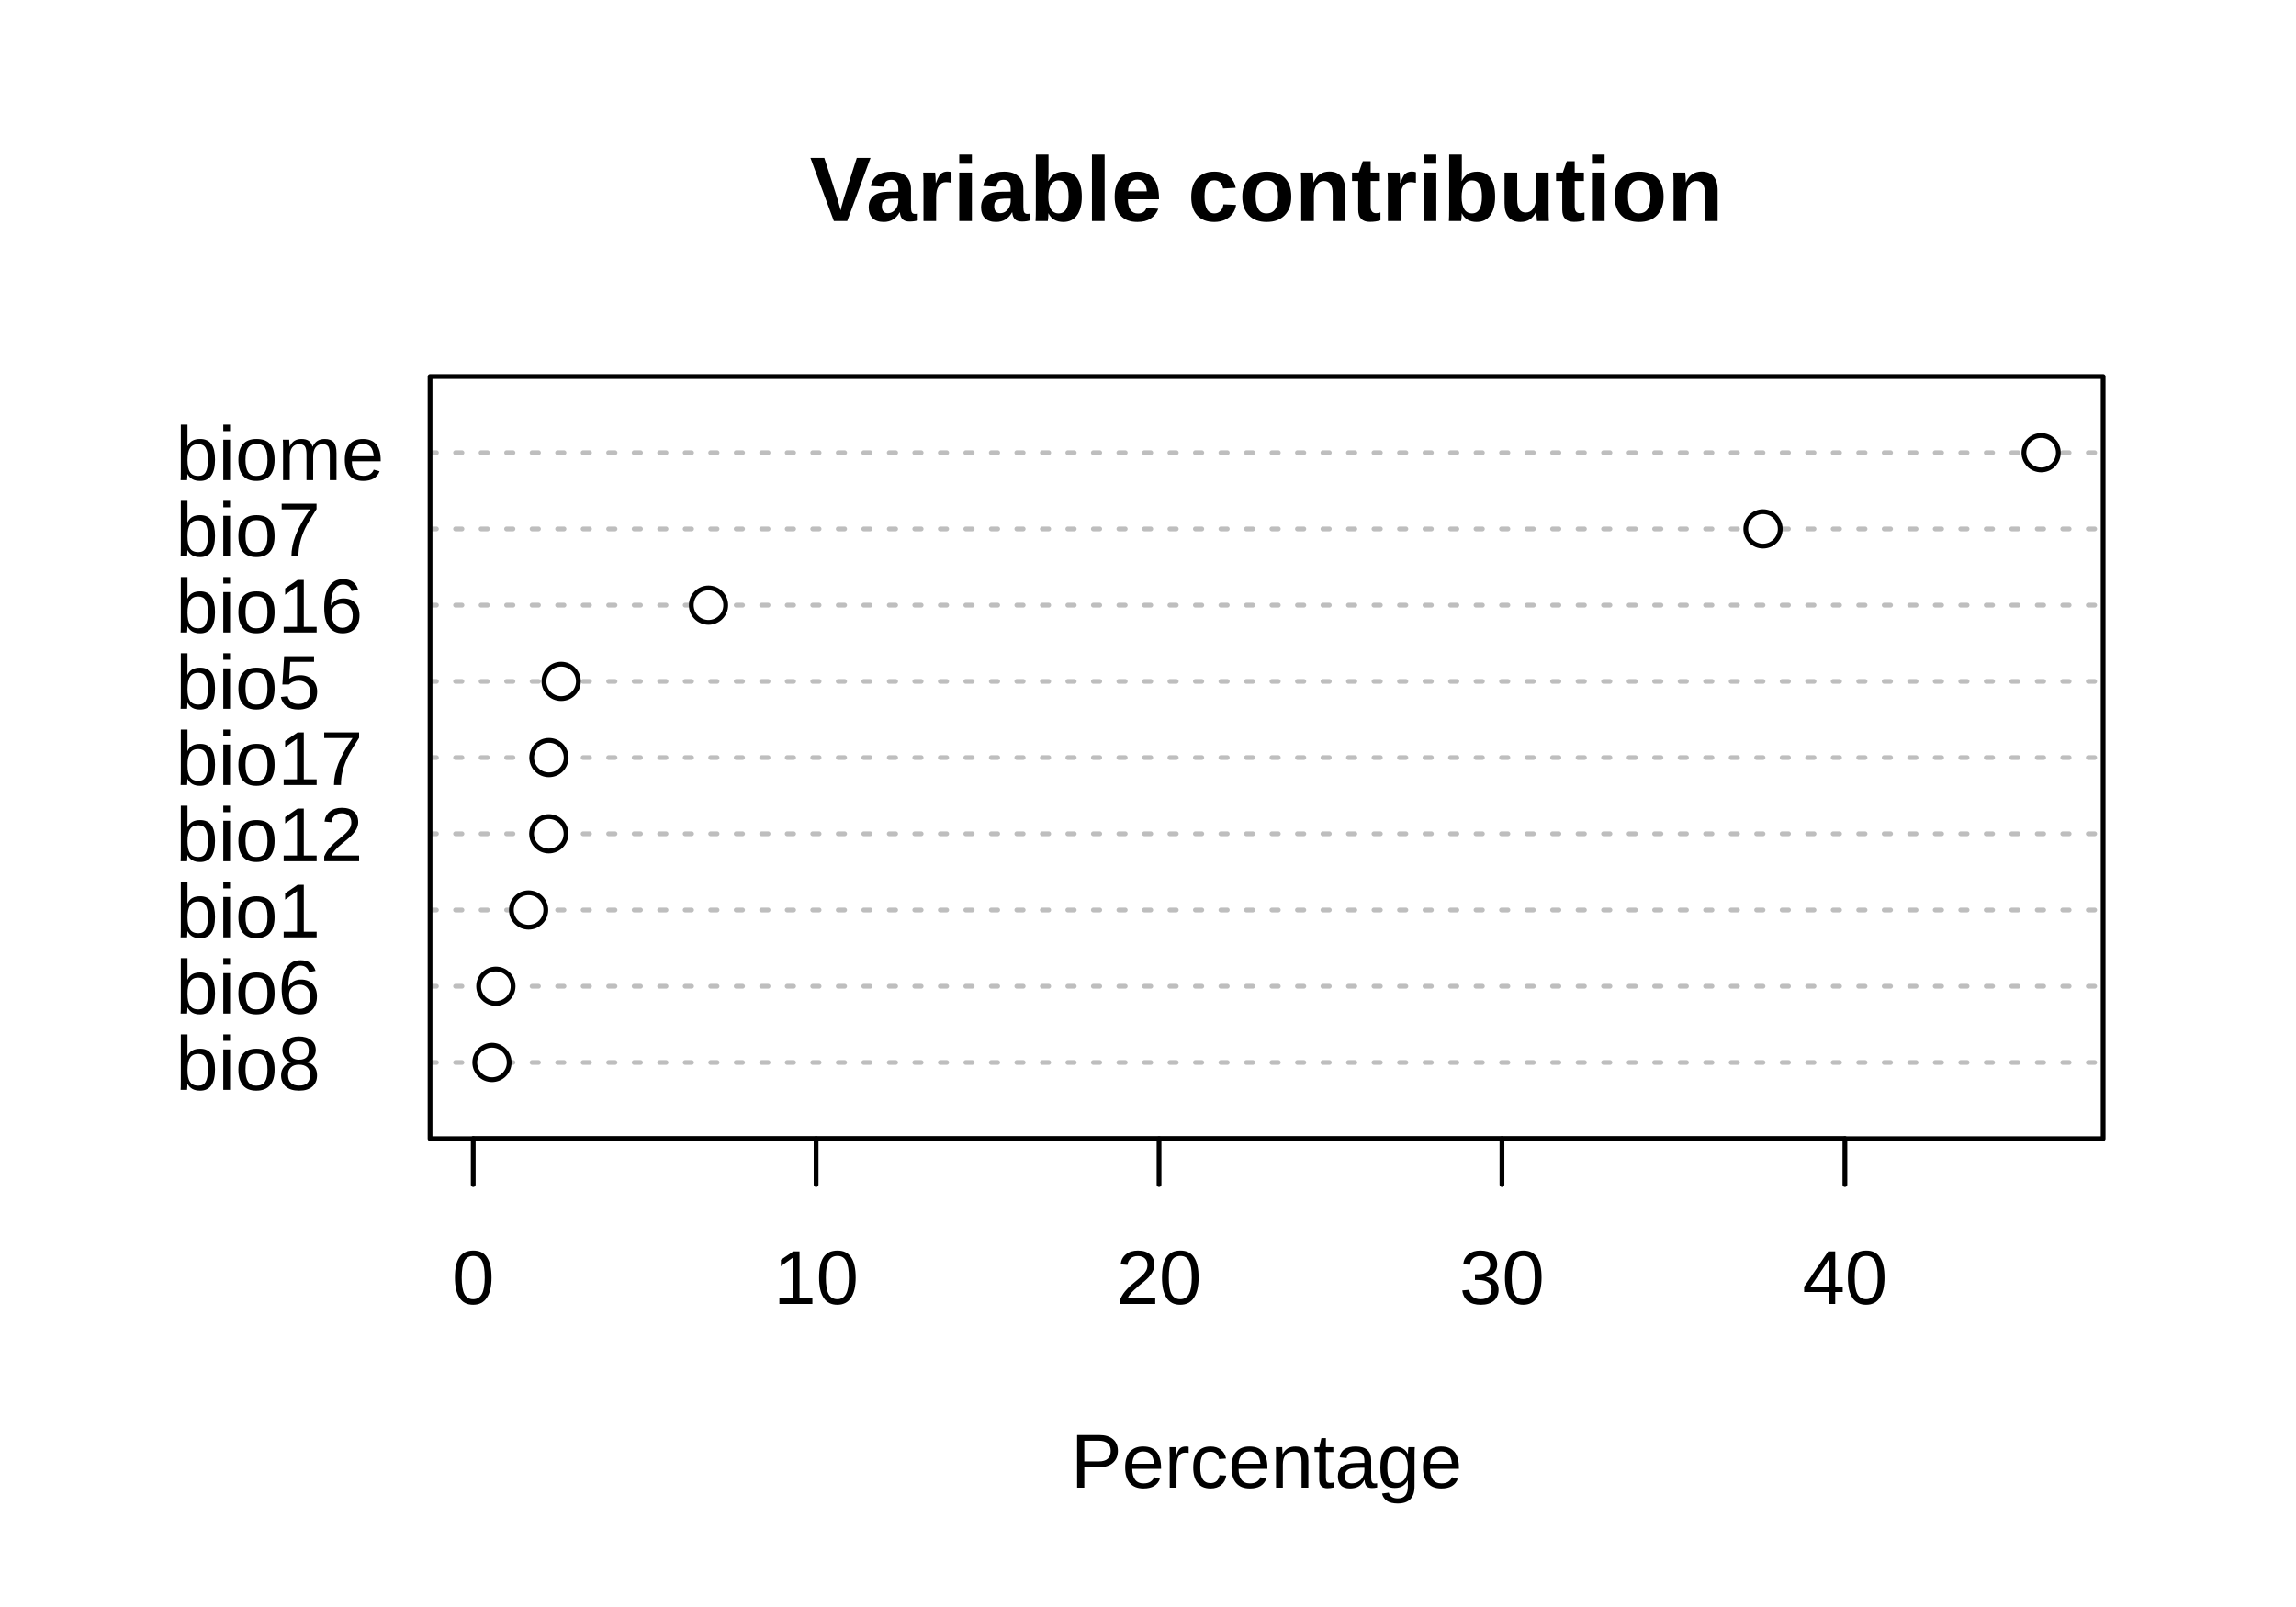
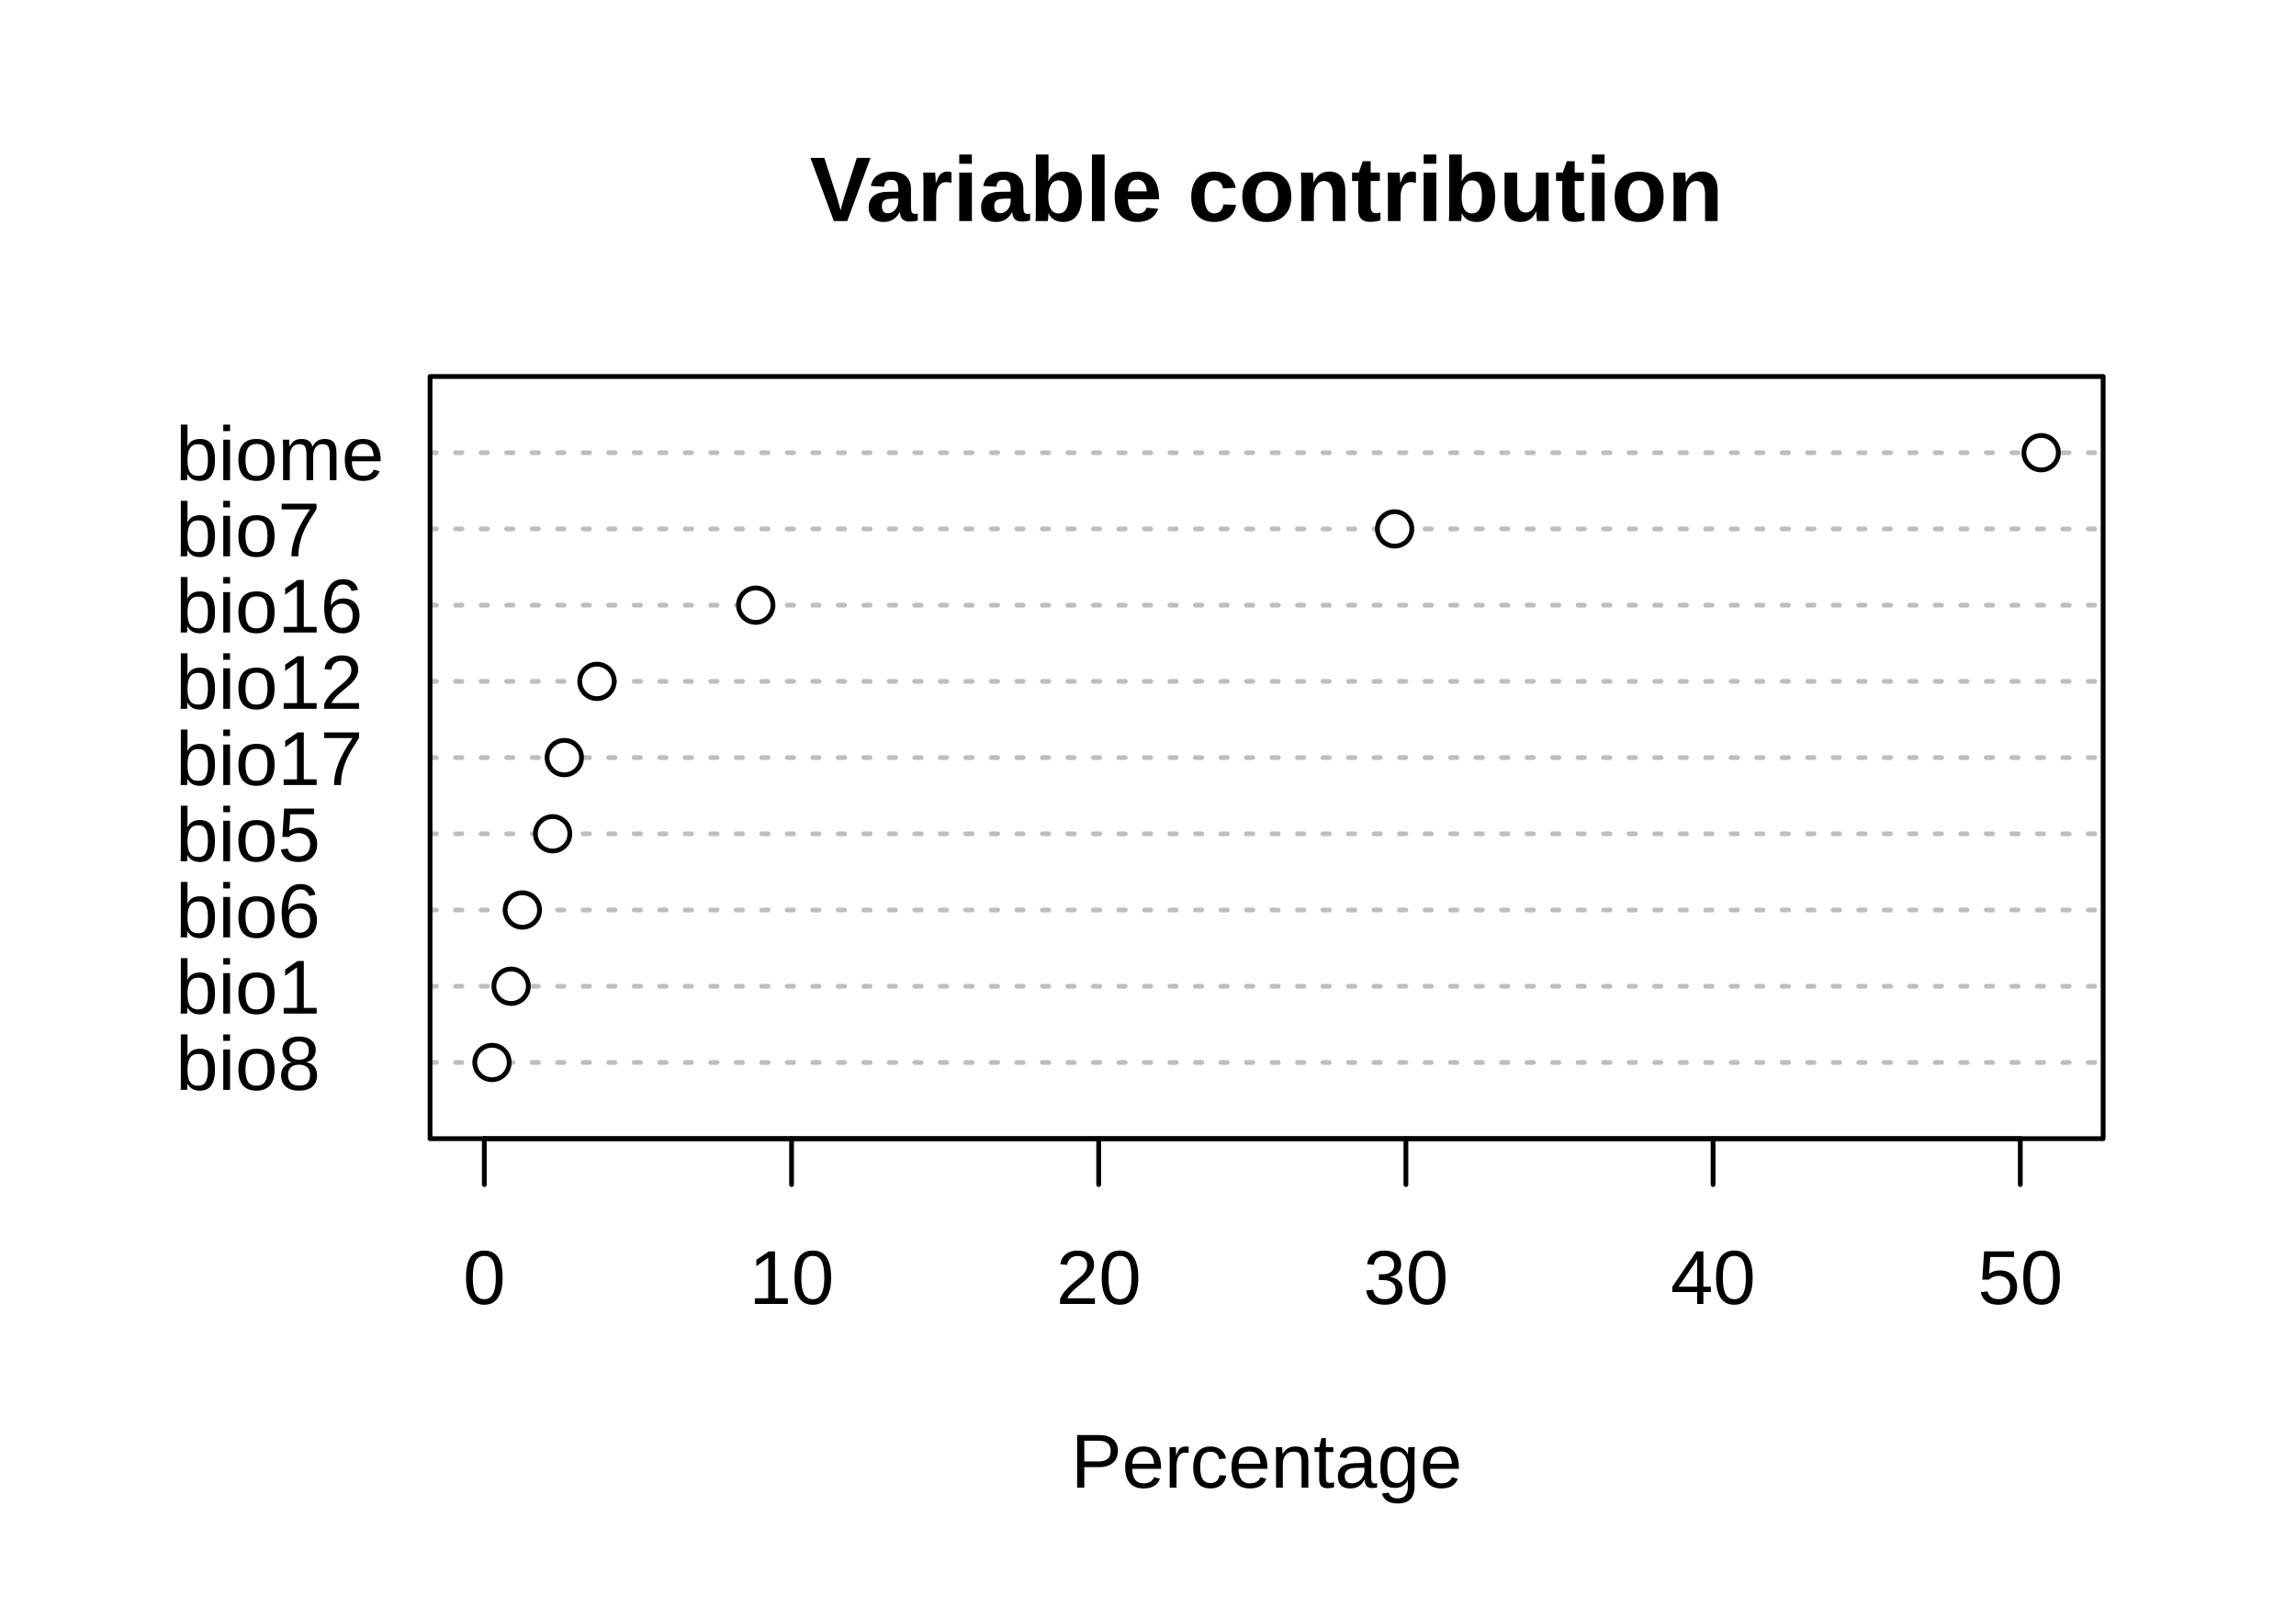
<svg xmlns="http://www.w3.org/2000/svg" width="360.00pt" height="252.00pt" viewBox="0 0 360.00 252.00">
  <g class="svglite">
    <defs>
      <style type="text/css">
    .svglite line, .svglite polyline, .svglite polygon, .svglite path, .svglite rect, .svglite circle {
      fill: none;
      stroke: #000000;
      stroke-linecap: round;
      stroke-linejoin: round;
      stroke-miterlimit: 10.00;
    }
    .svglite text {
      white-space: pre;
    }
    .svglite g.glyphgroup path {
      fill: inherit;
      stroke: none;
    }
  </style>
    </defs>
    <rect width="100%" height="100%" style="stroke: none; fill: #FFFFFF;" />
    <defs>
      <clipPath id="cpMC4wMHwzNjAuMDB8MC4wMHwyNTIuMDA=">
        <rect x="0.00" y="0.00" width="360.00" height="252.00" />
      </clipPath>
    </defs>
    <g clip-path="url(#cpMC4wMHwzNjAuMDB8MC4wMHwyNTIuMDA=)">
      <text x="27.54" y="170.91" style="font-size: 12.00px; font-family: &quot;Arial&quot;;" textLength="22.69px" lengthAdjust="spacingAndGlyphs">bio8</text>
-       <text x="27.54" y="158.95" style="font-size: 12.00px; font-family: &quot;Arial&quot;;" textLength="22.69px" lengthAdjust="spacingAndGlyphs">bio6</text>
-       <text x="27.54" y="147.00" style="font-size: 12.00px; font-family: &quot;Arial&quot;;" textLength="22.69px" lengthAdjust="spacingAndGlyphs">bio1</text>
-       <text x="27.54" y="135.05" style="font-size: 12.00px; font-family: &quot;Arial&quot;;" textLength="29.36px" lengthAdjust="spacingAndGlyphs">bio12</text>
+       <text x="27.54" y="158.95" style="font-size: 12.00px; font-family: &quot;Arial&quot;;" textLength="22.69px" lengthAdjust="spacingAndGlyphs">bio1</text>
+       <text x="27.54" y="147.00" style="font-size: 12.00px; font-family: &quot;Arial&quot;;" textLength="22.69px" lengthAdjust="spacingAndGlyphs">bio6</text>
+       <text x="27.54" y="135.05" style="font-size: 12.00px; font-family: &quot;Arial&quot;;" textLength="22.69px" lengthAdjust="spacingAndGlyphs">bio5</text>
      <text x="27.54" y="123.10" style="font-size: 12.00px; font-family: &quot;Arial&quot;;" textLength="29.36px" lengthAdjust="spacingAndGlyphs">bio17</text>
-       <text x="27.54" y="111.15" style="font-size: 12.00px; font-family: &quot;Arial&quot;;" textLength="22.69px" lengthAdjust="spacingAndGlyphs">bio5</text>
+       <text x="27.54" y="111.15" style="font-size: 12.00px; font-family: &quot;Arial&quot;;" textLength="29.36px" lengthAdjust="spacingAndGlyphs">bio12</text>
      <text x="27.54" y="99.19" style="font-size: 12.00px; font-family: &quot;Arial&quot;;" textLength="29.36px" lengthAdjust="spacingAndGlyphs">bio16</text>
      <text x="27.54" y="87.24" style="font-size: 12.00px; font-family: &quot;Arial&quot;;" textLength="22.69px" lengthAdjust="spacingAndGlyphs">bio7</text>
      <text x="27.54" y="75.29" style="font-size: 12.00px; font-family: &quot;Arial&quot;;" textLength="32.69px" lengthAdjust="spacingAndGlyphs">biome</text>
    </g>
    <defs>
      <clipPath id="cpNjcuNDN8MzI5Ljc2fDU5LjA0fDE3OC41Ng==">
        <rect x="67.43" y="59.04" width="262.33" height="119.52" />
      </clipPath>
    </defs>
    <g clip-path="url(#cpNjcuNDN8MzI5Ljc2fDU5LjA0fDE3OC41Ng==)">
      <line x1="67.43" y1="166.61" x2="329.76" y2="166.61" style="stroke-width: 0.75; stroke: #BEBEBE; stroke-dasharray: 1.00,3.00;" />
      <line x1="67.43" y1="154.66" x2="329.76" y2="154.66" style="stroke-width: 0.75; stroke: #BEBEBE; stroke-dasharray: 1.00,3.00;" />
      <line x1="67.43" y1="142.70" x2="329.76" y2="142.70" style="stroke-width: 0.75; stroke: #BEBEBE; stroke-dasharray: 1.00,3.00;" />
      <line x1="67.43" y1="130.75" x2="329.76" y2="130.75" style="stroke-width: 0.75; stroke: #BEBEBE; stroke-dasharray: 1.00,3.00;" />
      <line x1="67.43" y1="118.80" x2="329.76" y2="118.80" style="stroke-width: 0.75; stroke: #BEBEBE; stroke-dasharray: 1.00,3.00;" />
      <line x1="67.43" y1="106.85" x2="329.76" y2="106.85" style="stroke-width: 0.75; stroke: #BEBEBE; stroke-dasharray: 1.00,3.00;" />
      <line x1="67.43" y1="94.90" x2="329.76" y2="94.90" style="stroke-width: 0.75; stroke: #BEBEBE; stroke-dasharray: 1.00,3.00;" />
      <line x1="67.43" y1="82.94" x2="329.76" y2="82.94" style="stroke-width: 0.75; stroke: #BEBEBE; stroke-dasharray: 1.00,3.00;" />
      <line x1="67.43" y1="70.99" x2="329.76" y2="70.99" style="stroke-width: 0.75; stroke: #BEBEBE; stroke-dasharray: 1.00,3.00;" />
      <circle cx="77.14" cy="166.61" r="2.70" style="stroke-width: 0.75; fill: #FFFFFF;" />
-       <circle cx="77.75" cy="154.66" r="2.70" style="stroke-width: 0.75; fill: #FFFFFF;" />
-       <circle cx="82.88" cy="142.70" r="2.70" style="stroke-width: 0.75; fill: #FFFFFF;" />
-       <circle cx="86.05" cy="130.75" r="2.70" style="stroke-width: 0.75; fill: #FFFFFF;" />
-       <circle cx="86.07" cy="118.80" r="2.70" style="stroke-width: 0.75; fill: #FFFFFF;" />
-       <circle cx="87.99" cy="106.85" r="2.70" style="stroke-width: 0.75; fill: #FFFFFF;" />
-       <circle cx="111.09" cy="94.90" r="2.70" style="stroke-width: 0.75; fill: #FFFFFF;" />
-       <circle cx="276.43" cy="82.94" r="2.70" style="stroke-width: 0.75; fill: #FFFFFF;" />
+       <circle cx="80.14" cy="154.66" r="2.70" style="stroke-width: 0.75; fill: #FFFFFF;" />
+       <circle cx="81.90" cy="142.70" r="2.70" style="stroke-width: 0.75; fill: #FFFFFF;" />
+       <circle cx="86.65" cy="130.75" r="2.70" style="stroke-width: 0.75; fill: #FFFFFF;" />
+       <circle cx="88.48" cy="118.80" r="2.70" style="stroke-width: 0.75; fill: #FFFFFF;" />
+       <circle cx="93.60" cy="106.85" r="2.70" style="stroke-width: 0.75; fill: #FFFFFF;" />
+       <circle cx="118.50" cy="94.90" r="2.70" style="stroke-width: 0.75; fill: #FFFFFF;" />
+       <circle cx="218.67" cy="82.94" r="2.70" style="stroke-width: 0.75; fill: #FFFFFF;" />
      <circle cx="320.04" cy="70.99" r="2.70" style="stroke-width: 0.75; fill: #FFFFFF;" />
    </g>
    <g clip-path="url(#cpMC4wMHwzNjAuMDB8MC4wMHwyNTIuMDA=)">
-       <line x1="74.20" y1="178.56" x2="289.27" y2="178.56" style="stroke-width: 0.75;" />
-       <line x1="74.20" y1="178.56" x2="74.20" y2="185.76" style="stroke-width: 0.75;" />
-       <line x1="127.96" y1="178.56" x2="127.96" y2="185.76" style="stroke-width: 0.75;" />
-       <line x1="181.73" y1="178.56" x2="181.73" y2="185.76" style="stroke-width: 0.75;" />
-       <line x1="235.50" y1="178.56" x2="235.50" y2="185.76" style="stroke-width: 0.75;" />
-       <line x1="289.27" y1="178.56" x2="289.27" y2="185.76" style="stroke-width: 0.75;" />
-       <text x="74.20" y="204.48" text-anchor="middle" style="font-size: 12.00px; font-family: &quot;Arial&quot;;" textLength="6.67px" lengthAdjust="spacingAndGlyphs">0</text>
-       <text x="127.96" y="204.48" text-anchor="middle" style="font-size: 12.00px; font-family: &quot;Arial&quot;;" textLength="13.34px" lengthAdjust="spacingAndGlyphs">10</text>
-       <text x="181.73" y="204.48" text-anchor="middle" style="font-size: 12.00px; font-family: &quot;Arial&quot;;" textLength="13.34px" lengthAdjust="spacingAndGlyphs">20</text>
-       <text x="235.50" y="204.48" text-anchor="middle" style="font-size: 12.00px; font-family: &quot;Arial&quot;;" textLength="13.34px" lengthAdjust="spacingAndGlyphs">30</text>
-       <text x="289.27" y="204.48" text-anchor="middle" style="font-size: 12.00px; font-family: &quot;Arial&quot;;" textLength="13.34px" lengthAdjust="spacingAndGlyphs">40</text>
+       <line x1="75.94" y1="178.56" x2="316.77" y2="178.56" style="stroke-width: 0.75;" />
+       <line x1="75.94" y1="178.56" x2="75.94" y2="185.76" style="stroke-width: 0.75;" />
+       <line x1="124.11" y1="178.56" x2="124.11" y2="185.76" style="stroke-width: 0.75;" />
+       <line x1="172.27" y1="178.56" x2="172.27" y2="185.76" style="stroke-width: 0.75;" />
+       <line x1="220.44" y1="178.56" x2="220.44" y2="185.76" style="stroke-width: 0.75;" />
+       <line x1="268.60" y1="178.56" x2="268.60" y2="185.76" style="stroke-width: 0.75;" />
+       <line x1="316.77" y1="178.56" x2="316.77" y2="185.76" style="stroke-width: 0.75;" />
+       <text x="75.94" y="204.48" text-anchor="middle" style="font-size: 12.00px; font-family: &quot;Arial&quot;;" textLength="6.67px" lengthAdjust="spacingAndGlyphs">0</text>
+       <text x="124.11" y="204.48" text-anchor="middle" style="font-size: 12.00px; font-family: &quot;Arial&quot;;" textLength="13.34px" lengthAdjust="spacingAndGlyphs">10</text>
+       <text x="172.27" y="204.48" text-anchor="middle" style="font-size: 12.00px; font-family: &quot;Arial&quot;;" textLength="13.34px" lengthAdjust="spacingAndGlyphs">20</text>
+       <text x="220.44" y="204.48" text-anchor="middle" style="font-size: 12.00px; font-family: &quot;Arial&quot;;" textLength="13.34px" lengthAdjust="spacingAndGlyphs">30</text>
+       <text x="268.60" y="204.48" text-anchor="middle" style="font-size: 12.00px; font-family: &quot;Arial&quot;;" textLength="13.34px" lengthAdjust="spacingAndGlyphs">40</text>
+       <text x="316.77" y="204.48" text-anchor="middle" style="font-size: 12.00px; font-family: &quot;Arial&quot;;" textLength="13.34px" lengthAdjust="spacingAndGlyphs">50</text>
      <polygon points="67.43,178.56 329.76,178.56 329.76,59.04 67.43,59.04 " style="stroke-width: 0.75;" />
      <text x="198.59" y="34.67" text-anchor="middle" style="font-size: 14.40px; font-weight: bold; font-family: &quot;Arial&quot;;" textLength="143.16px" lengthAdjust="spacingAndGlyphs">Variable contribution</text>
      <text x="198.59" y="233.28" text-anchor="middle" style="font-size: 12.00px; font-family: &quot;Arial&quot;;" textLength="61.36px" lengthAdjust="spacingAndGlyphs">Percentage</text>
    </g>
  </g>
</svg>
